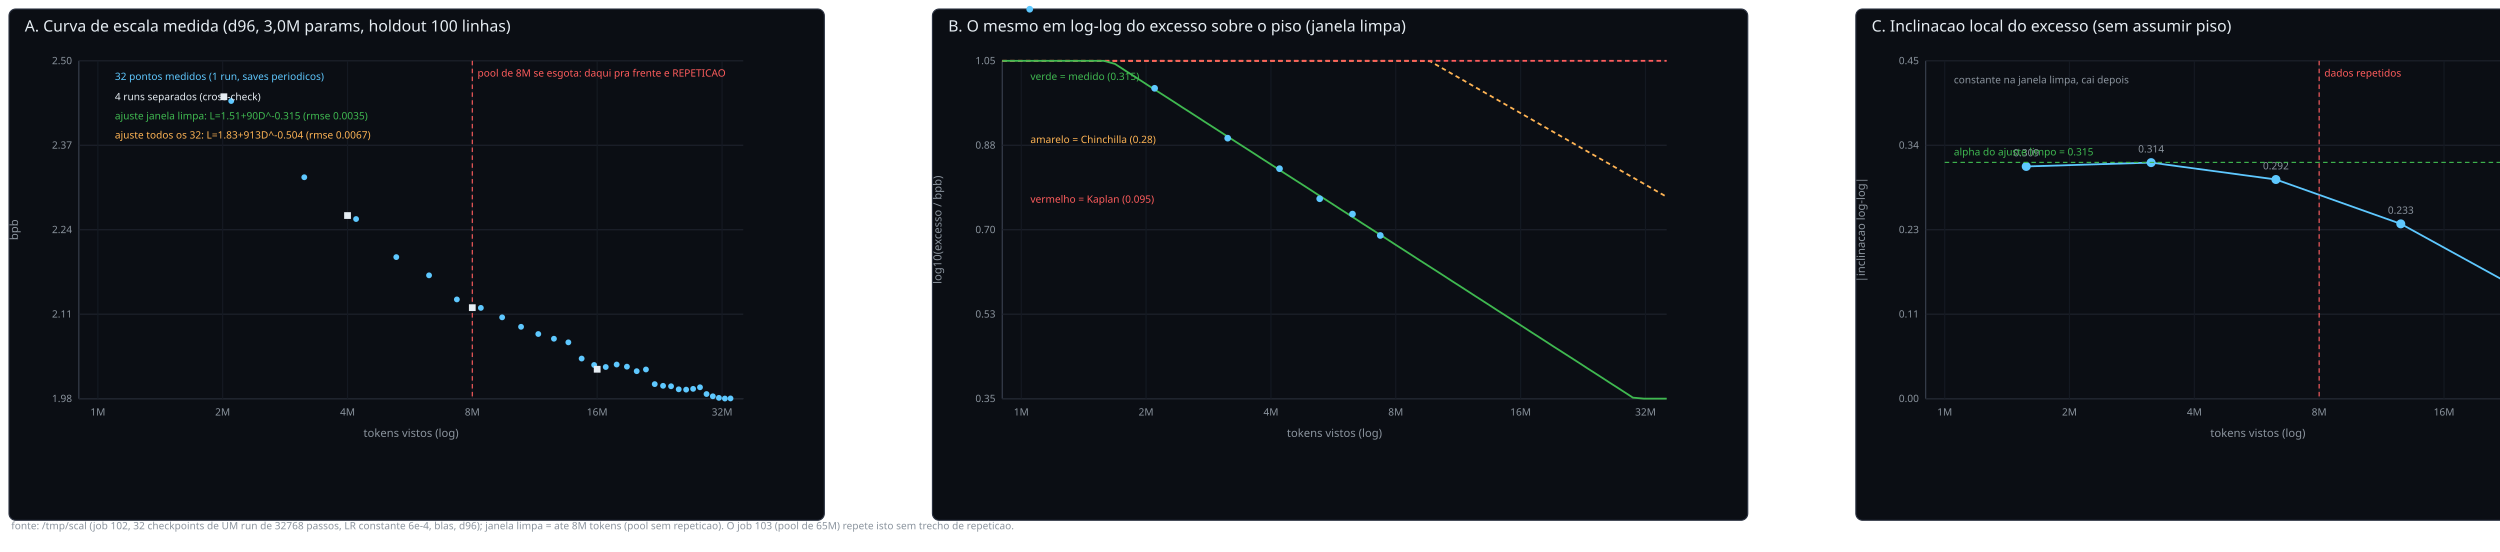
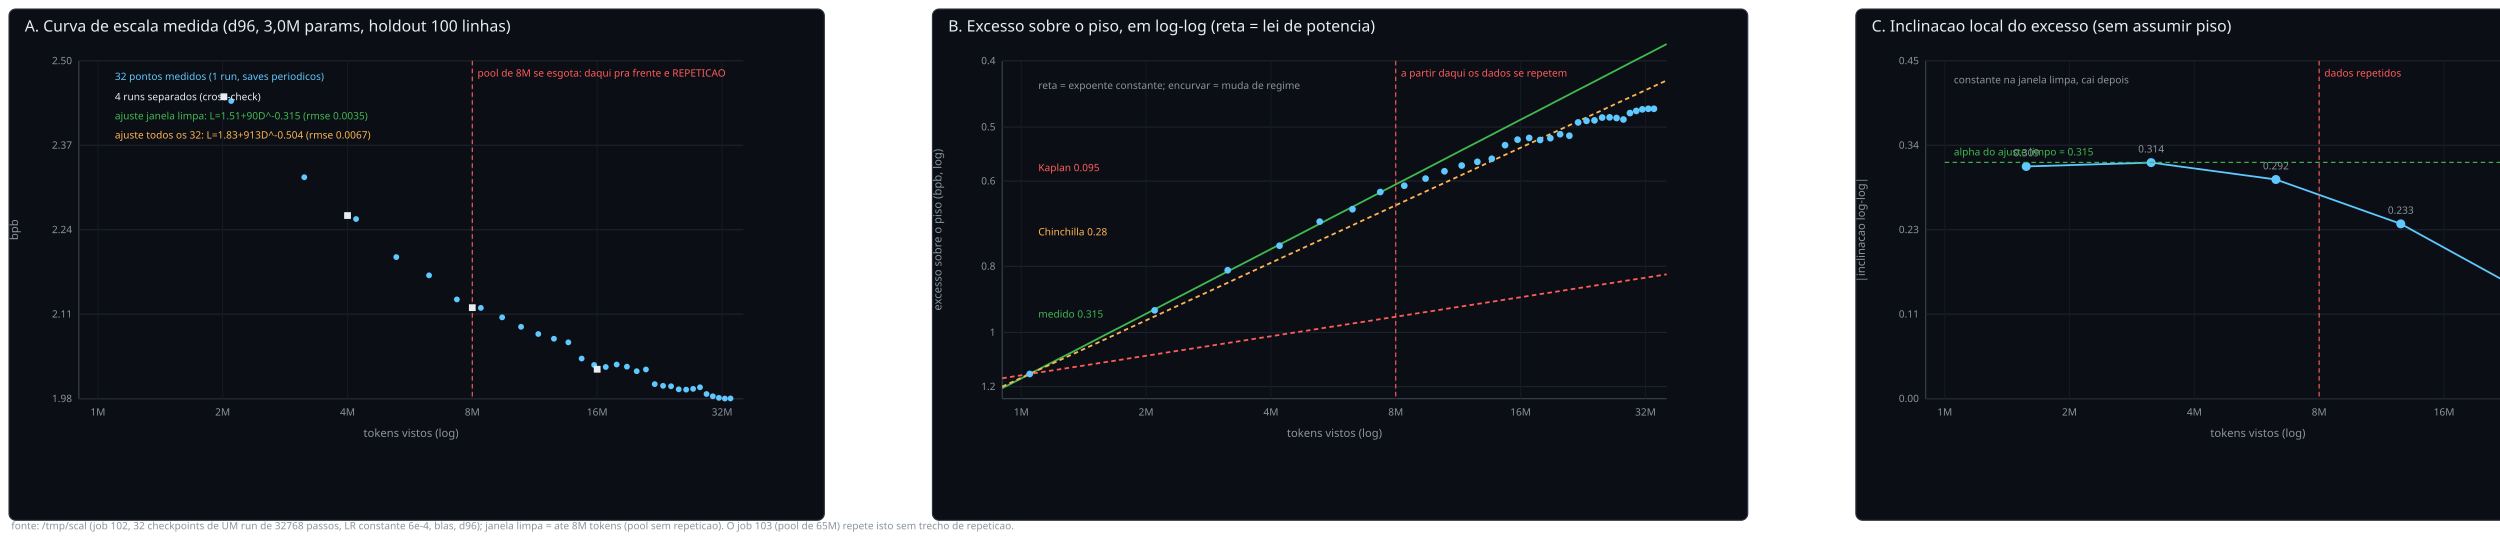
<svg xmlns="http://www.w3.org/2000/svg" width="2220" height="490" style="background:#0b0e14">
  <g>
    <rect x="8" y="8" width="724" height="454" rx="6" fill="#0b0e14" stroke="#2a3140" />
    <text x="22" y="28" fill="#e6edf3" font-size="14" font-family="sans-serif">A. Curva de escala medida (d96, 3,0M params, holdout 100 linhas)</text>
    <line x1="70" y1="354" x2="660" y2="354" stroke="#39404f" />
    <line x1="70" y1="54" x2="70" y2="354" stroke="#39404f" />
    <line x1="70" y1="354.0" x2="660" y2="354.0" stroke="#1d222c" />
    <text x="64" y="357.0" fill="#8b949e" font-size="9" text-anchor="end" font-family="sans-serif">1.98</text>
    <line x1="70" y1="279.0" x2="660" y2="279.0" stroke="#1d222c" />
    <text x="64" y="282.0" fill="#8b949e" font-size="9" text-anchor="end" font-family="sans-serif">2.11</text>
    <line x1="70" y1="204.0" x2="660" y2="204.0" stroke="#1d222c" />
    <text x="64" y="207.0" fill="#8b949e" font-size="9" text-anchor="end" font-family="sans-serif">2.24</text>
    <line x1="70" y1="129.0" x2="660" y2="129.0" stroke="#1d222c" />
    <text x="64" y="132.0" fill="#8b949e" font-size="9" text-anchor="end" font-family="sans-serif">2.37</text>
    <line x1="70" y1="54.0" x2="660" y2="54.0" stroke="#1d222c" />
    <text x="64" y="57.0" fill="#8b949e" font-size="9" text-anchor="end" font-family="sans-serif">2.50</text>
    <line x1="86.9" y1="54" x2="86.9" y2="354" stroke="#141922" />
    <text x="86.9" y="369" fill="#8b949e" font-size="9" text-anchor="middle" font-family="sans-serif">1M</text>
    <line x1="197.7" y1="54" x2="197.7" y2="354" stroke="#141922" />
    <text x="197.7" y="369" fill="#8b949e" font-size="9" text-anchor="middle" font-family="sans-serif">2M</text>
    <line x1="308.6" y1="54" x2="308.6" y2="354" stroke="#141922" />
    <text x="308.6" y="369" fill="#8b949e" font-size="9" text-anchor="middle" font-family="sans-serif">4M</text>
    <line x1="419.4" y1="54" x2="419.4" y2="354" stroke="#141922" />
    <text x="419.4" y="369" fill="#8b949e" font-size="9" text-anchor="middle" font-family="sans-serif">8M</text>
    <line x1="530.3" y1="54" x2="530.3" y2="354" stroke="#141922" />
    <text x="530.3" y="369" fill="#8b949e" font-size="9" text-anchor="middle" font-family="sans-serif">16M</text>
    <line x1="641.2" y1="54" x2="641.2" y2="354" stroke="#141922" />
    <text x="641.2" y="369" fill="#8b949e" font-size="9" text-anchor="middle" font-family="sans-serif">32M</text>
    <text x="365" y="388" fill="#8b949e" font-size="10" text-anchor="middle" font-family="sans-serif">tokens vistos (log)</text>
    <text x="16" y="204" fill="#8b949e" font-size="10" transform="rotate(-90 16 204)" text-anchor="middle" font-family="sans-serif">bpb</text>
    <line x1="419.4" y1="54" x2="419.4" y2="354" stroke="#ff5c5c" stroke-dasharray="4,3" />
    <text x="424" y="68" fill="#ff5c5c" font-size="9" font-family="sans-serif">pool de 8M se esgota: daqui pra frente e REPETICAO</text>
    <polyline points="86.9,-604946690.8 93.2,-604946681.0 99.5,-604946671.4 105.9,-604946662.0 112.2,-604946652.8 118.5,-604946643.8 124.9,-604946634.9 131.2,-604946626.2 137.5,-604946617.7 143.9,-604946609.4 150.2,-604946601.2 156.6,-604946593.2 162.9,-604946585.3 169.2,-604946577.6 175.6,-604946570.1 181.9,-604946562.6 188.2,-604946555.4 194.6,-604946548.3 200.9,-604946541.3 207.3,-604946534.5 213.6,-604946527.8 219.9,-604946521.2 226.3,-604946514.8 232.6,-604946508.5 238.9,-604946502.3 245.3,-604946496.2 251.6,-604946490.3 258.0,-604946484.5 264.3,-604946478.7 270.6,-604946473.2 277.0,-604946467.7 283.3,-604946462.3 289.6,-604946457.0 296.0,-604946451.9 302.3,-604946446.8 308.7,-604946441.8 315.0,-604946437.0 321.3,-604946432.2 327.7,-604946427.5 334.0,-604946422.9 340.3,-604946418.4 346.7,-604946414.0 353.0,-604946409.7 359.3,-604946405.5 365.7,-604946401.4 372.0,-604946397.3 378.4,-604946393.3 384.7,-604946389.4 391.0,-604946385.6 397.4,-604946381.8 403.7,-604946378.1 410.0,-604946374.5 416.4,-604946371.0 422.7,-604946367.5 429.1,-604946364.1 435.4,-604946360.8 441.7,-604946357.6 448.1,-604946354.4 454.4,-604946351.2 460.7,-604946348.2 467.1,-604946345.1 473.4,-604946342.2 479.8,-604946339.3 486.1,-604946336.5 492.4,-604946333.7 498.8,-604946331.0 505.1,-604946328.3 511.4,-604946325.7 517.8,-604946323.1 524.1,-604946320.6 530.5,-604946318.1 536.8,-604946315.7 543.1,-604946313.3 549.5,-604946311.0 555.8,-604946308.7 562.1,-604946306.5 568.5,-604946304.3 574.8,-604946302.2 581.1,-604946300.1 587.5,-604946298.0 593.8,-604946296.0 600.2,-604946294.0 606.5,-604946292.1 612.8,-604946290.2 619.2,-604946288.3 625.5,-604946286.5 631.8,-604946284.7 638.2,-604946282.9 644.5,-604946281.2 650.9,-604946279.5" fill="none" stroke="#ffb454" stroke-width="1.6" />
    <polyline points="86.9,-604946869.8 93.2,-604946861.5 99.5,-604946853.2 105.9,-604946845.1 112.2,-604946837.0 118.5,-604946829.1 124.9,-604946821.2 131.2,-604946813.5 137.5,-604946805.8 143.9,-604946798.3 150.2,-604946790.8 156.6,-604946783.5 162.9,-604946776.2 169.2,-604946769.0 175.6,-604946761.9 181.9,-604946754.9 188.2,-604946748.0 194.6,-604946741.1 200.9,-604946734.4 207.3,-604946727.7 213.6,-604946721.1 219.9,-604946714.6 226.3,-604946708.2 232.6,-604946701.8 238.9,-604946695.6 245.3,-604946689.4 251.6,-604946683.2 258.0,-604946677.2 264.3,-604946671.2 270.6,-604946665.4 277.0,-604946659.5 283.3,-604946653.8 289.6,-604946648.1 296.0,-604946642.5 302.3,-604946637.0 308.7,-604946631.5 315.0,-604946626.1 321.3,-604946620.8 327.7,-604946615.5 334.0,-604946610.3 340.3,-604946605.2 346.7,-604946600.1 353.0,-604946595.1 359.3,-604946590.2 365.7,-604946585.3 372.0,-604946580.5 378.4,-604946575.7 384.7,-604946571.0 391.0,-604946566.4 397.4,-604946561.8 403.7,-604946557.2 410.0,-604946552.8 416.4,-604946548.3 422.7,-604946544.0 429.1,-604946539.7 435.4,-604946535.4 441.7,-604946531.2 448.1,-604946527.0 454.4,-604946522.9 460.7,-604946518.9 467.1,-604946514.9 473.4,-604946510.9 479.8,-604946507.0 486.1,-604946503.2 492.4,-604946499.4 498.8,-604946495.6 505.1,-604946491.9 511.4,-604946488.2 517.8,-604946484.6 524.1,-604946481.0 530.5,-604946477.5 536.8,-604946474.0 543.1,-604946470.6 549.5,-604946467.2 555.8,-604946463.8 562.1,-604946460.5 568.5,-604946457.2 574.8,-604946454.0 581.1,-604946450.8 587.5,-604946447.6 593.8,-604946444.5 600.2,-604946441.4 606.5,-604946438.4 612.8,-604946435.4 619.2,-604946432.4 625.5,-604946429.5 631.8,-604946426.6 638.2,-604946423.7 644.5,-604946420.9 650.9,-604946418.1" fill="none" stroke="#3fb950" stroke-width="1.6" />
    <circle cx="94.4" cy="-38.4" r="2.6" fill="#5ec8ff" />
    <circle cx="205.3" cy="89.7" r="2.6" fill="#5ec8ff" />
    <circle cx="270.2" cy="157.4" r="2.6" fill="#5ec8ff" />
    <circle cx="316.2" cy="194.5" r="2.6" fill="#5ec8ff" />
    <circle cx="351.9" cy="228.3" r="2.6" fill="#5ec8ff" />
    <circle cx="381.0" cy="244.5" r="2.6" fill="#5ec8ff" />
    <circle cx="405.7" cy="265.9" r="2.6" fill="#5ec8ff" />
    <circle cx="427.0" cy="273.4" r="2.6" fill="#5ec8ff" />
    <circle cx="445.9" cy="281.8" r="2.6" fill="#5ec8ff" />
    <circle cx="462.7" cy="290.2" r="2.6" fill="#5ec8ff" />
    <circle cx="478.0" cy="296.6" r="2.6" fill="#5ec8ff" />
    <circle cx="491.9" cy="300.8" r="2.6" fill="#5ec8ff" />
    <circle cx="504.7" cy="304.0" r="2.6" fill="#5ec8ff" />
    <circle cx="516.5" cy="318.4" r="2.6" fill="#5ec8ff" />
    <circle cx="527.6" cy="324.1" r="2.6" fill="#5ec8ff" />
    <circle cx="537.9" cy="325.9" r="2.6" fill="#5ec8ff" />
    <circle cx="547.6" cy="323.7" r="2.6" fill="#5ec8ff" />
    <circle cx="556.7" cy="325.6" r="2.6" fill="#5ec8ff" />
    <circle cx="565.4" cy="329.6" r="2.6" fill="#5ec8ff" />
    <circle cx="573.6" cy="328.1" r="2.6" fill="#5ec8ff" />
    <circle cx="581.4" cy="341.1" r="2.6" fill="#5ec8ff" />
    <circle cx="588.8" cy="342.6" r="2.6" fill="#5ec8ff" />
    <circle cx="595.9" cy="343.0" r="2.6" fill="#5ec8ff" />
    <circle cx="602.7" cy="345.7" r="2.6" fill="#5ec8ff" />
    <circle cx="609.3" cy="346.0" r="2.6" fill="#5ec8ff" />
    <circle cx="615.5" cy="345.3" r="2.6" fill="#5ec8ff" />
    <circle cx="621.6" cy="343.9" r="2.6" fill="#5ec8ff" />
    <circle cx="627.4" cy="349.9" r="2.6" fill="#5ec8ff" />
    <circle cx="633.0" cy="351.9" r="2.6" fill="#5ec8ff" />
    <circle cx="638.4" cy="353.3" r="2.6" fill="#5ec8ff" />
    <circle cx="643.7" cy="353.9" r="2.6" fill="#5ec8ff" />
    <circle cx="648.7" cy="353.8" r="2.6" fill="#5ec8ff" />
    <rect x="195.8" y="82.9" width="6" height="6" fill="#e6edf3" />
    <rect x="305.6" y="188.4" width="6" height="6" fill="#e6edf3" />
    <rect x="416.4" y="270.2" width="6" height="6" fill="#e6edf3" />
    <rect x="527.3" y="324.9" width="6" height="6" fill="#e6edf3" />
    <text x="102" y="71" fill="#5ec8ff" font-size="9" font-family="sans-serif">32 pontos medidos (1 run, saves periodicos)</text>
    <text x="102" y="89" fill="#e6edf3" font-size="9" font-family="sans-serif">4 runs separados (cross-check)</text>
    <text x="102" y="106" fill="#3fb950" font-size="9" font-family="sans-serif">ajuste janela limpa: L=1.51+90D^-0.315 (rmse 0.0035)</text>
    <text x="102" y="123" fill="#ffb454" font-size="9" font-family="sans-serif">ajuste todos os 32: L=1.83+913D^-0.504 (rmse 0.0067)</text>
  </g>
  <g transform="translate(820,0)">
    <rect x="8" y="8" width="724" height="454" rx="6" fill="#0b0e14" stroke="#2a3140" />
-     <text x="22" y="28" fill="#e6edf3" font-size="14" font-family="sans-serif">B. O mesmo em log-log do excesso sobre o piso (janela limpa)</text>
+     <text x="22" y="28" fill="#e6edf3" font-size="14" font-family="sans-serif">B. Excesso sobre o piso, em log-log (reta = lei de potencia)</text>
    <line x1="70" y1="354" x2="660" y2="354" stroke="#39404f" />
    <line x1="70" y1="54" x2="70" y2="354" stroke="#39404f" />
-     <line x1="70" y1="354.0" x2="660" y2="354.0" stroke="#1d222c" />
-     <text x="64" y="357.0" fill="#8b949e" font-size="9" text-anchor="end" font-family="sans-serif">0.35</text>
-     <line x1="70" y1="279.0" x2="660" y2="279.0" stroke="#1d222c" />
-     <text x="64" y="282.0" fill="#8b949e" font-size="9" text-anchor="end" font-family="sans-serif">0.53</text>
-     <line x1="70" y1="204.0" x2="660" y2="204.0" stroke="#1d222c" />
-     <text x="64" y="207.0" fill="#8b949e" font-size="9" text-anchor="end" font-family="sans-serif">0.70</text>
-     <line x1="70" y1="129.0" x2="660" y2="129.0" stroke="#1d222c" />
-     <text x="64" y="132.0" fill="#8b949e" font-size="9" text-anchor="end" font-family="sans-serif">0.88</text>
+     <line x1="70" y1="343.3" x2="660" y2="343.3" stroke="#1d222c" />
+     <text x="64" y="346.3" fill="#8b949e" font-size="9" text-anchor="end" font-family="sans-serif">1.2</text>
+     <line x1="70" y1="295.2" x2="660" y2="295.2" stroke="#1d222c" />
+     <text x="64" y="298.2" fill="#8b949e" font-size="9" text-anchor="end" font-family="sans-serif">1</text>
+     <line x1="70" y1="236.5" x2="660" y2="236.5" stroke="#1d222c" />
+     <text x="64" y="239.5" fill="#8b949e" font-size="9" text-anchor="end" font-family="sans-serif">0.8</text>
+     <line x1="70" y1="160.8" x2="660" y2="160.8" stroke="#1d222c" />
+     <text x="64" y="163.8" fill="#8b949e" font-size="9" text-anchor="end" font-family="sans-serif">0.6</text>
+     <line x1="70" y1="112.8" x2="660" y2="112.8" stroke="#1d222c" />
+     <text x="64" y="115.8" fill="#8b949e" font-size="9" text-anchor="end" font-family="sans-serif">0.5</text>
    <line x1="70" y1="54.0" x2="660" y2="54.0" stroke="#1d222c" />
-     <text x="64" y="57.0" fill="#8b949e" font-size="9" text-anchor="end" font-family="sans-serif">1.05</text>
+     <text x="64" y="57.0" fill="#8b949e" font-size="9" text-anchor="end" font-family="sans-serif">0.4</text>
    <line x1="86.9" y1="54" x2="86.9" y2="354" stroke="#141922" />
    <text x="86.9" y="369" fill="#8b949e" font-size="9" text-anchor="middle" font-family="sans-serif">1M</text>
    <line x1="197.7" y1="54" x2="197.7" y2="354" stroke="#141922" />
    <text x="197.7" y="369" fill="#8b949e" font-size="9" text-anchor="middle" font-family="sans-serif">2M</text>
    <line x1="308.6" y1="54" x2="308.6" y2="354" stroke="#141922" />
    <text x="308.6" y="369" fill="#8b949e" font-size="9" text-anchor="middle" font-family="sans-serif">4M</text>
    <line x1="419.4" y1="54" x2="419.4" y2="354" stroke="#141922" />
    <text x="419.4" y="369" fill="#8b949e" font-size="9" text-anchor="middle" font-family="sans-serif">8M</text>
    <line x1="530.3" y1="54" x2="530.3" y2="354" stroke="#141922" />
    <text x="530.3" y="369" fill="#8b949e" font-size="9" text-anchor="middle" font-family="sans-serif">16M</text>
    <line x1="641.2" y1="54" x2="641.2" y2="354" stroke="#141922" />
    <text x="641.2" y="369" fill="#8b949e" font-size="9" text-anchor="middle" font-family="sans-serif">32M</text>
    <text x="365" y="388" fill="#8b949e" font-size="10" text-anchor="middle" font-family="sans-serif">tokens vistos (log)</text>
-     <text x="16" y="204" fill="#8b949e" font-size="10" transform="rotate(-90 16 204)" text-anchor="middle" font-family="sans-serif">log10(excesso / bpb)</text>
-     <polyline points="70.0,54.0 80.0,54.0 90.0,54.0 100.0,54.0 110.0,54.0 120.0,54.0 130.0,54.0 140.0,54.0 150.0,54.0 160.0,54.0 170.0,54.0 180.0,54.0 190.0,54.0 200.0,54.0 210.0,54.0 220.0,54.0 230.0,54.0 240.0,54.0 250.0,54.0 260.0,54.0 270.0,54.0 280.0,54.0 290.0,54.0 300.0,54.0 310.0,54.0 320.0,54.0 330.0,54.0 340.0,54.0 350.0,54.0 360.0,54.0 370.0,54.0 380.0,54.0 390.0,54.0 400.0,54.0 410.0,54.0 420.0,54.0 430.0,54.0 440.0,54.0 450.0,54.4 460.0,60.2 470.0,65.9 480.0,71.6 490.0,77.4 500.0,83.1 510.0,88.8 520.0,94.6 530.0,100.3 540.0,106.0 550.0,111.8 560.0,117.5 570.0,123.2 580.0,129.0 590.0,134.7 600.0,140.4 610.0,146.1 620.0,151.9 630.0,157.6 640.0,163.3 650.0,169.1 660.0,174.8" fill="none" stroke="#ffb454" stroke-width="1.6" stroke-dasharray="4,3" />
-     <text x="95" y="88" fill="#ffb454" font-size="0" />
-     <polyline points="70.0,54.0 80.0,54.0 90.0,54.0 100.0,54.0 110.0,54.0 120.0,54.0 130.0,54.0 140.0,54.0 150.0,54.0 160.0,54.0 170.0,54.0 180.0,54.0 190.0,54.0 200.0,54.0 210.0,54.0 220.0,54.0 230.0,54.0 240.0,54.0 250.0,54.0 260.0,54.0 270.0,54.0 280.0,54.0 290.0,54.0 300.0,54.0 310.0,54.0 320.0,54.0 330.0,54.0 340.0,54.0 350.0,54.0 360.0,54.0 370.0,54.0 380.0,54.0 390.0,54.0 400.0,54.0 410.0,54.0 420.0,54.0 430.0,54.0 440.0,54.0 450.0,54.0 460.0,54.0 470.0,54.0 480.0,54.0 490.0,54.0 500.0,54.0 510.0,54.0 520.0,54.0 530.0,54.0 540.0,54.0 550.0,54.0 560.0,54.0 570.0,54.0 580.0,54.0 590.0,54.0 600.0,54.0 610.0,54.0 620.0,54.0 630.0,54.0 640.0,54.0 650.0,54.0 660.0,54.0" fill="none" stroke="#ff5c5c" stroke-width="1.6" stroke-dasharray="4,3" />
-     <text x="95" y="88" fill="#ff5c5c" font-size="0" />
-     <polyline points="70.0,54.0 80.0,54.0 90.0,54.0 100.0,54.0 110.0,54.0 120.0,54.0 130.0,54.0 140.0,54.0 150.0,54.0 160.0,54.0 170.0,56.7 180.0,63.2 190.0,69.6 200.0,76.1 210.0,82.5 220.0,88.9 230.0,95.4 240.0,101.8 250.0,108.3 260.0,114.7 270.0,121.2 280.0,127.6 290.0,134.0 300.0,140.5 310.0,146.9 320.0,153.4 330.0,159.8 340.0,166.2 350.0,172.7 360.0,179.1 370.0,185.6 380.0,192.0 390.0,198.5 400.0,204.9 410.0,211.3 420.0,217.8 430.0,224.2 440.0,230.7 450.0,237.1 460.0,243.5 470.0,250.0 480.0,256.4 490.0,262.9 500.0,269.3 510.0,275.8 520.0,282.2 530.0,288.6 540.0,295.1 550.0,301.5 560.0,308.0 570.0,314.4 580.0,320.8 590.0,327.3 600.0,333.7 610.0,340.2 620.0,346.6 630.0,353.1 640.0,354.0 650.0,354.0 660.0,354.0" fill="none" stroke="#3fb950" stroke-width="1.6" />
-     <text x="95" y="88" fill="#3fb950" font-size="0" />
-     <circle cx="94.4" cy="8.2" r="3" fill="#5ec8ff" />
-     <circle cx="205.3" cy="78.4" r="3" fill="#5ec8ff" />
-     <circle cx="270.2" cy="122.7" r="3" fill="#5ec8ff" />
-     <circle cx="316.2" cy="149.8" r="3" fill="#5ec8ff" />
-     <circle cx="351.9" cy="176.5" r="3" fill="#5ec8ff" />
-     <circle cx="381.0" cy="190.1" r="3" fill="#5ec8ff" />
-     <circle cx="405.7" cy="209.1" r="3" fill="#5ec8ff" />
-     <text x="95" y="71" fill="#3fb950" font-size="9" font-family="sans-serif">verde = medido (0.315)</text>
-     <text x="95" y="127" fill="#ffb454" font-size="9" font-family="sans-serif">amarelo = Chinchilla (0.28)</text>
-     <text x="95" y="180" fill="#ff5c5c" font-size="9" font-family="sans-serif">vermelho = Kaplan (0.095)</text>
+     <text x="16" y="204" fill="#8b949e" font-size="10" transform="rotate(-90 16 204)" text-anchor="middle" font-family="sans-serif">excesso sobre o piso (bpb, log)</text>
+     <polyline points="70.0,344.7 80.0,339.6 90.0,334.4 100.0,329.2 110.0,324.0 120.0,318.8 130.0,313.7 140.0,308.5 150.0,303.3 160.0,298.1 170.0,292.9 180.0,287.8 190.0,282.6 200.0,277.4 210.0,272.2 220.0,267.0 230.0,261.9 240.0,256.7 250.0,251.5 260.0,246.3 270.0,241.1 280.0,236.0 290.0,230.8 300.0,225.6 310.0,220.4 320.0,215.2 330.0,210.1 340.0,204.9 350.0,199.7 360.0,194.5 370.0,189.3 380.0,184.2 390.0,179.0 400.0,173.8 410.0,168.6 420.0,163.4 430.0,158.3 440.0,153.1 450.0,147.9 460.0,142.7 470.0,137.5 480.0,132.3 490.0,127.2 500.0,122.0 510.0,116.8 520.0,111.6 530.0,106.4 540.0,101.3 550.0,96.1 560.0,90.9 570.0,85.7 580.0,80.5 590.0,75.4 600.0,70.2 610.0,65.0 620.0,59.8 630.0,54.6 640.0,49.5 650.0,44.3 660.0,39.1" fill="none" stroke="#3fb950" stroke-width="1.6" />
+     <polyline points="70.0,343.3 80.0,338.7 90.0,334.1 100.0,329.5 110.0,324.9 120.0,320.3 130.0,315.7 140.0,311.1 150.0,306.5 160.0,301.9 170.0,297.3 180.0,292.6 190.0,288.0 200.0,283.4 210.0,278.8 220.0,274.2 230.0,269.6 240.0,265.0 250.0,260.4 260.0,255.8 270.0,251.2 280.0,246.5 290.0,241.9 300.0,237.3 310.0,232.7 320.0,228.1 330.0,223.5 340.0,218.9 350.0,214.3 360.0,209.7 370.0,205.1 380.0,200.5 390.0,195.8 400.0,191.2 410.0,186.6 420.0,182.0 430.0,177.4 440.0,172.8 450.0,168.2 460.0,163.6 470.0,159.0 480.0,154.4 490.0,149.8 500.0,145.1 510.0,140.5 520.0,135.9 530.0,131.3 540.0,126.7 550.0,122.1 560.0,117.5 570.0,112.9 580.0,108.3 590.0,103.7 600.0,99.1 610.0,94.4 620.0,89.8 630.0,85.2 640.0,80.6 650.0,76.0 660.0,71.4" fill="none" stroke="#ffb454" stroke-width="1.6" stroke-dasharray="4,3" />
+     <polyline points="70.0,335.9 80.0,334.3 90.0,332.8 100.0,331.2 110.0,329.6 120.0,328.1 130.0,326.5 140.0,325.0 150.0,323.4 160.0,321.8 170.0,320.3 180.0,318.7 190.0,317.1 200.0,315.6 210.0,314.0 220.0,312.4 230.0,310.9 240.0,309.3 250.0,307.8 260.0,306.2 270.0,304.6 280.0,303.1 290.0,301.5 300.0,299.9 310.0,298.4 320.0,296.8 330.0,295.2 340.0,293.7 350.0,292.1 360.0,290.5 370.0,289.0 380.0,287.4 390.0,285.9 400.0,284.3 410.0,282.7 420.0,281.2 430.0,279.6 440.0,278.0 450.0,276.5 460.0,274.9 470.0,273.3 480.0,271.8 490.0,270.2 500.0,268.7 510.0,267.1 520.0,265.5 530.0,264.0 540.0,262.4 550.0,260.8 560.0,259.3 570.0,257.7 580.0,256.1 590.0,254.6 600.0,253.0 610.0,251.5 620.0,249.9 630.0,248.3 640.0,246.8 650.0,245.2 660.0,243.6" fill="none" stroke="#ff5c5c" stroke-width="1.6" stroke-dasharray="4,3" />
+     <circle cx="94.4" cy="332.1" r="3" fill="#5ec8ff" />
+     <circle cx="205.3" cy="275.6" r="3" fill="#5ec8ff" />
+     <circle cx="270.2" cy="240.0" r="3" fill="#5ec8ff" />
+     <circle cx="316.2" cy="218.2" r="3" fill="#5ec8ff" />
+     <circle cx="351.9" cy="196.8" r="3" fill="#5ec8ff" />
+     <circle cx="381.0" cy="185.8" r="3" fill="#5ec8ff" />
+     <circle cx="405.7" cy="170.5" r="3" fill="#5ec8ff" />
+     <circle cx="427.0" cy="164.9" r="3" fill="#5ec8ff" />
+     <circle cx="445.9" cy="158.6" r="3" fill="#5ec8ff" />
+     <circle cx="462.7" cy="152.1" r="3" fill="#5ec8ff" />
+     <circle cx="478.0" cy="147.0" r="3" fill="#5ec8ff" />
+     <circle cx="491.9" cy="143.7" r="3" fill="#5ec8ff" />
+     <circle cx="504.7" cy="141.0" r="3" fill="#5ec8ff" />
+     <circle cx="516.5" cy="128.9" r="3" fill="#5ec8ff" />
+     <circle cx="527.6" cy="124.0" r="3" fill="#5ec8ff" />
+     <circle cx="537.9" cy="122.5" r="3" fill="#5ec8ff" />
+     <circle cx="547.6" cy="124.3" r="3" fill="#5ec8ff" />
+     <circle cx="556.7" cy="122.7" r="3" fill="#5ec8ff" />
+     <circle cx="565.4" cy="119.2" r="3" fill="#5ec8ff" />
+     <circle cx="573.6" cy="120.5" r="3" fill="#5ec8ff" />
+     <circle cx="581.4" cy="108.7" r="3" fill="#5ec8ff" />
+     <circle cx="588.8" cy="107.3" r="3" fill="#5ec8ff" />
+     <circle cx="595.9" cy="106.9" r="3" fill="#5ec8ff" />
+     <circle cx="602.7" cy="104.4" r="3" fill="#5ec8ff" />
+     <circle cx="609.3" cy="104.2" r="3" fill="#5ec8ff" />
+     <circle cx="615.5" cy="104.8" r="3" fill="#5ec8ff" />
+     <circle cx="621.6" cy="106.1" r="3" fill="#5ec8ff" />
+     <circle cx="627.4" cy="100.4" r="3" fill="#5ec8ff" />
+     <circle cx="633.0" cy="98.5" r="3" fill="#5ec8ff" />
+     <circle cx="638.4" cy="97.1" r="3" fill="#5ec8ff" />
+     <circle cx="643.7" cy="96.6" r="3" fill="#5ec8ff" />
+     <circle cx="648.7" cy="96.6" r="3" fill="#5ec8ff" />
+     <text x="102" y="282" fill="#3fb950" font-size="9" font-family="sans-serif">medido 0.315</text>
+     <text x="102" y="209" fill="#ffb454" font-size="9" font-family="sans-serif">Chinchilla 0.28</text>
+     <text x="102" y="152" fill="#ff5c5c" font-size="9" font-family="sans-serif">Kaplan 0.095</text>
+     <line x1="419.4" y1="54" x2="419.4" y2="354" stroke="#ff5c5c" stroke-dasharray="4,3" />
+     <text x="424" y="68" fill="#ff5c5c" font-size="9" font-family="sans-serif">a partir daqui os dados se repetem</text>
+     <text x="102" y="79" fill="#8b949e" font-size="9" font-family="sans-serif">reta = expoente constante; encurvar = muda de regime</text>
  </g>
  <g transform="translate(1640,0)">
    <rect x="8" y="8" width="724" height="454" rx="6" fill="#0b0e14" stroke="#2a3140" />
    <text x="22" y="28" fill="#e6edf3" font-size="14" font-family="sans-serif">C. Inclinacao local do excesso (sem assumir piso)</text>
    <line x1="70" y1="354" x2="660" y2="354" stroke="#39404f" />
    <line x1="70" y1="54" x2="70" y2="354" stroke="#39404f" />
    <line x1="70" y1="354.0" x2="660" y2="354.0" stroke="#1d222c" />
    <text x="64" y="357.0" fill="#8b949e" font-size="9" text-anchor="end" font-family="sans-serif">0.00</text>
    <line x1="70" y1="279.0" x2="660" y2="279.0" stroke="#1d222c" />
    <text x="64" y="282.0" fill="#8b949e" font-size="9" text-anchor="end" font-family="sans-serif">0.11</text>
    <line x1="70" y1="204.0" x2="660" y2="204.0" stroke="#1d222c" />
    <text x="64" y="207.0" fill="#8b949e" font-size="9" text-anchor="end" font-family="sans-serif">0.23</text>
    <line x1="70" y1="129.0" x2="660" y2="129.0" stroke="#1d222c" />
    <text x="64" y="132.0" fill="#8b949e" font-size="9" text-anchor="end" font-family="sans-serif">0.34</text>
    <line x1="70" y1="54.0" x2="660" y2="54.0" stroke="#1d222c" />
    <text x="64" y="57.0" fill="#8b949e" font-size="9" text-anchor="end" font-family="sans-serif">0.45</text>
    <line x1="86.9" y1="54" x2="86.9" y2="354" stroke="#141922" />
    <text x="86.9" y="369" fill="#8b949e" font-size="9" text-anchor="middle" font-family="sans-serif">1M</text>
    <line x1="197.7" y1="54" x2="197.7" y2="354" stroke="#141922" />
    <text x="197.7" y="369" fill="#8b949e" font-size="9" text-anchor="middle" font-family="sans-serif">2M</text>
    <line x1="308.6" y1="54" x2="308.6" y2="354" stroke="#141922" />
    <text x="308.6" y="369" fill="#8b949e" font-size="9" text-anchor="middle" font-family="sans-serif">4M</text>
    <line x1="419.4" y1="54" x2="419.4" y2="354" stroke="#141922" />
    <text x="419.4" y="369" fill="#8b949e" font-size="9" text-anchor="middle" font-family="sans-serif">8M</text>
    <line x1="530.3" y1="54" x2="530.3" y2="354" stroke="#141922" />
    <text x="530.3" y="369" fill="#8b949e" font-size="9" text-anchor="middle" font-family="sans-serif">16M</text>
    <line x1="641.2" y1="54" x2="641.2" y2="354" stroke="#141922" />
    <text x="641.2" y="369" fill="#8b949e" font-size="9" text-anchor="middle" font-family="sans-serif">32M</text>
    <text x="365" y="388" fill="#8b949e" font-size="10" text-anchor="middle" font-family="sans-serif">tokens vistos (log)</text>
    <text x="16" y="204" fill="#8b949e" font-size="10" transform="rotate(-90 16 204)" text-anchor="middle" font-family="sans-serif">|inclinacao log-log|</text>
    <polyline points="159.3,147.8 270.2,144.4 381.0,159.4 491.9,198.8 602.7,259.7" fill="none" stroke="#5ec8ff" stroke-width="1.6" />
    <circle cx="159.3" cy="147.8" r="4" fill="#5ec8ff" />
    <text x="159.3" y="138.8" fill="#8b949e" font-size="9" text-anchor="middle" font-family="sans-serif">0.309</text>
    <circle cx="270.2" cy="144.4" r="4" fill="#5ec8ff" />
    <text x="270.2" y="135.4" fill="#8b949e" font-size="9" text-anchor="middle" font-family="sans-serif">0.314</text>
    <circle cx="381.0" cy="159.4" r="4" fill="#5ec8ff" />
    <text x="381.0" y="150.4" fill="#8b949e" font-size="9" text-anchor="middle" font-family="sans-serif">0.292</text>
    <circle cx="491.9" cy="198.8" r="4" fill="#5ec8ff" />
    <text x="491.9" y="189.8" fill="#8b949e" font-size="9" text-anchor="middle" font-family="sans-serif">0.233</text>
    <circle cx="602.7" cy="259.7" r="4" fill="#5ec8ff" />
    <text x="602.7" y="250.7" fill="#8b949e" font-size="9" text-anchor="middle" font-family="sans-serif">0.142</text>
    <line x1="86.9" y1="144.2" x2="650.9" y2="144.2" stroke="#3fb950" stroke-dasharray="4,3" />
    <text x="95" y="138" fill="#3fb950" font-size="9" font-family="sans-serif">alpha do ajuste limpo = 0.315</text>
    <line x1="419.4" y1="54" x2="419.4" y2="354" stroke="#ff5c5c" stroke-dasharray="4,3" />
    <text x="424" y="68" fill="#ff5c5c" font-size="9" font-family="sans-serif">dados repetidos</text>
    <text x="95" y="74" fill="#8b949e" font-size="9" font-family="sans-serif">constante na janela limpa, cai depois</text>
  </g>
  <text x="10" y="470" fill="#8b949e" font-size="9" font-family="sans-serif">fonte: /tmp/scal (job 102, 32 checkpoints de UM run de 32768 passos, LR constante 6e-4, blas, d96); janela limpa = ate 8M tokens (pool sem repeticao). O job 103 (pool de 65M) repete isto sem trecho de repeticao.</text>
</svg>
